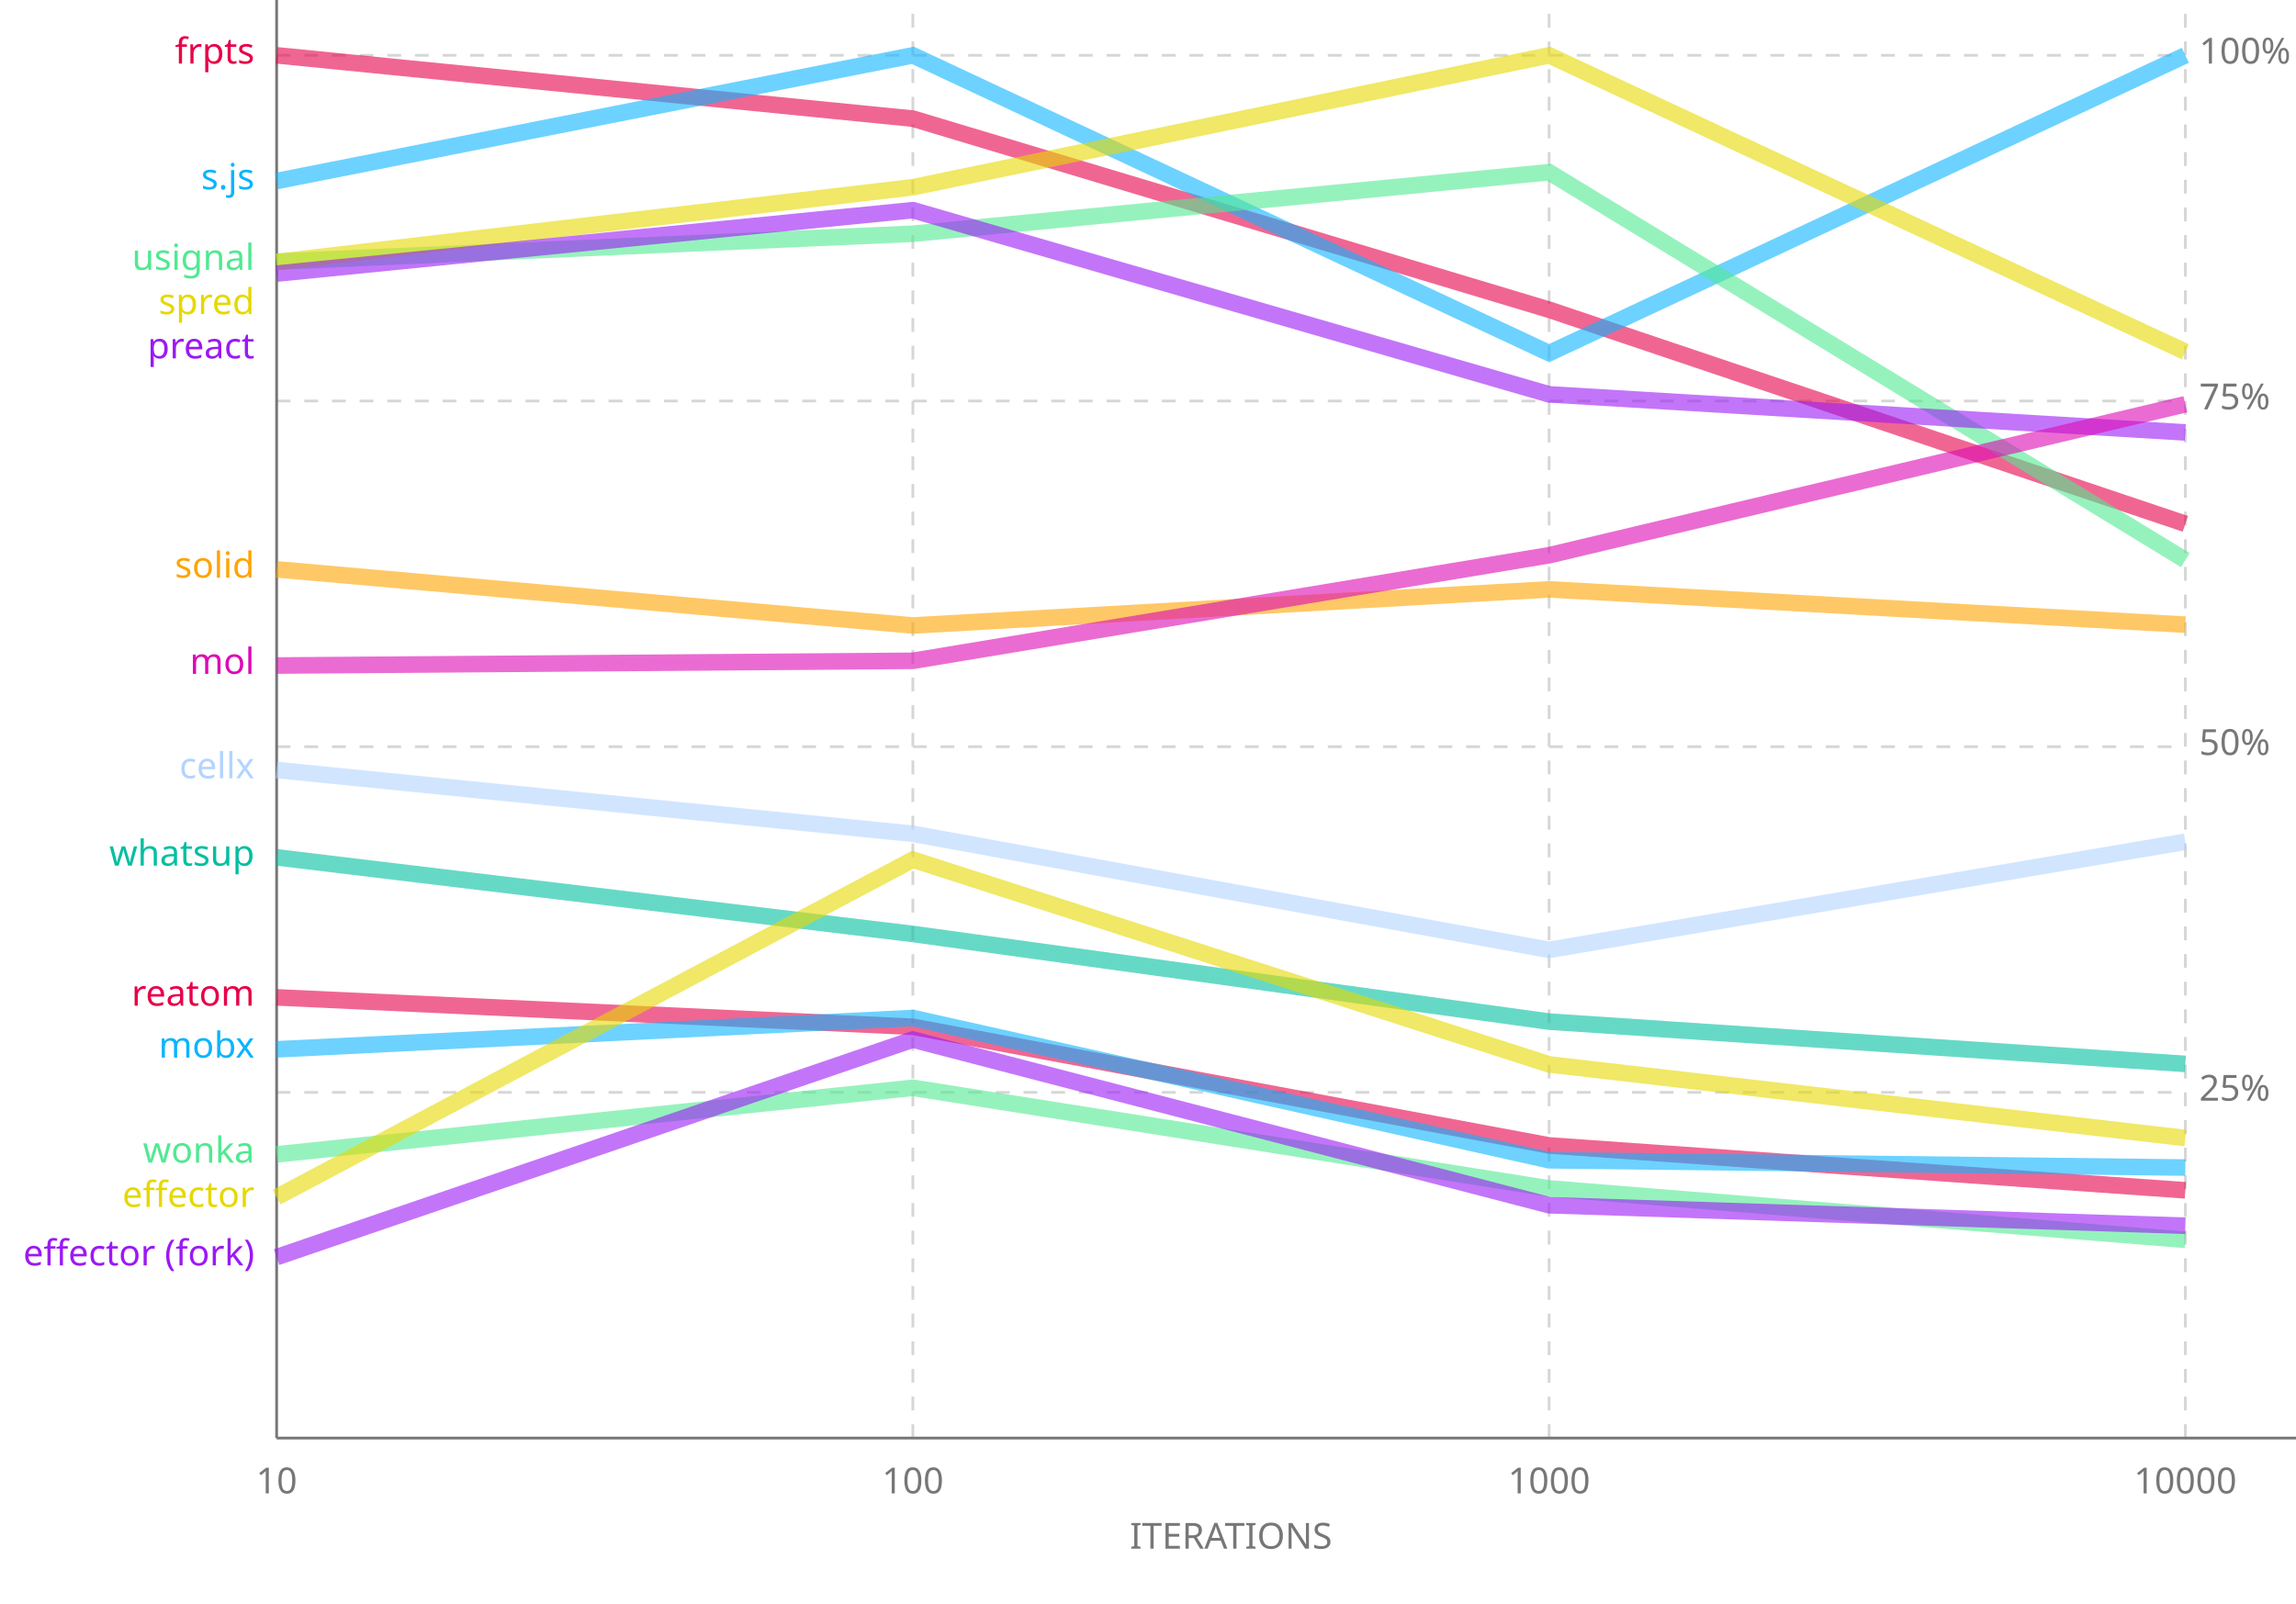
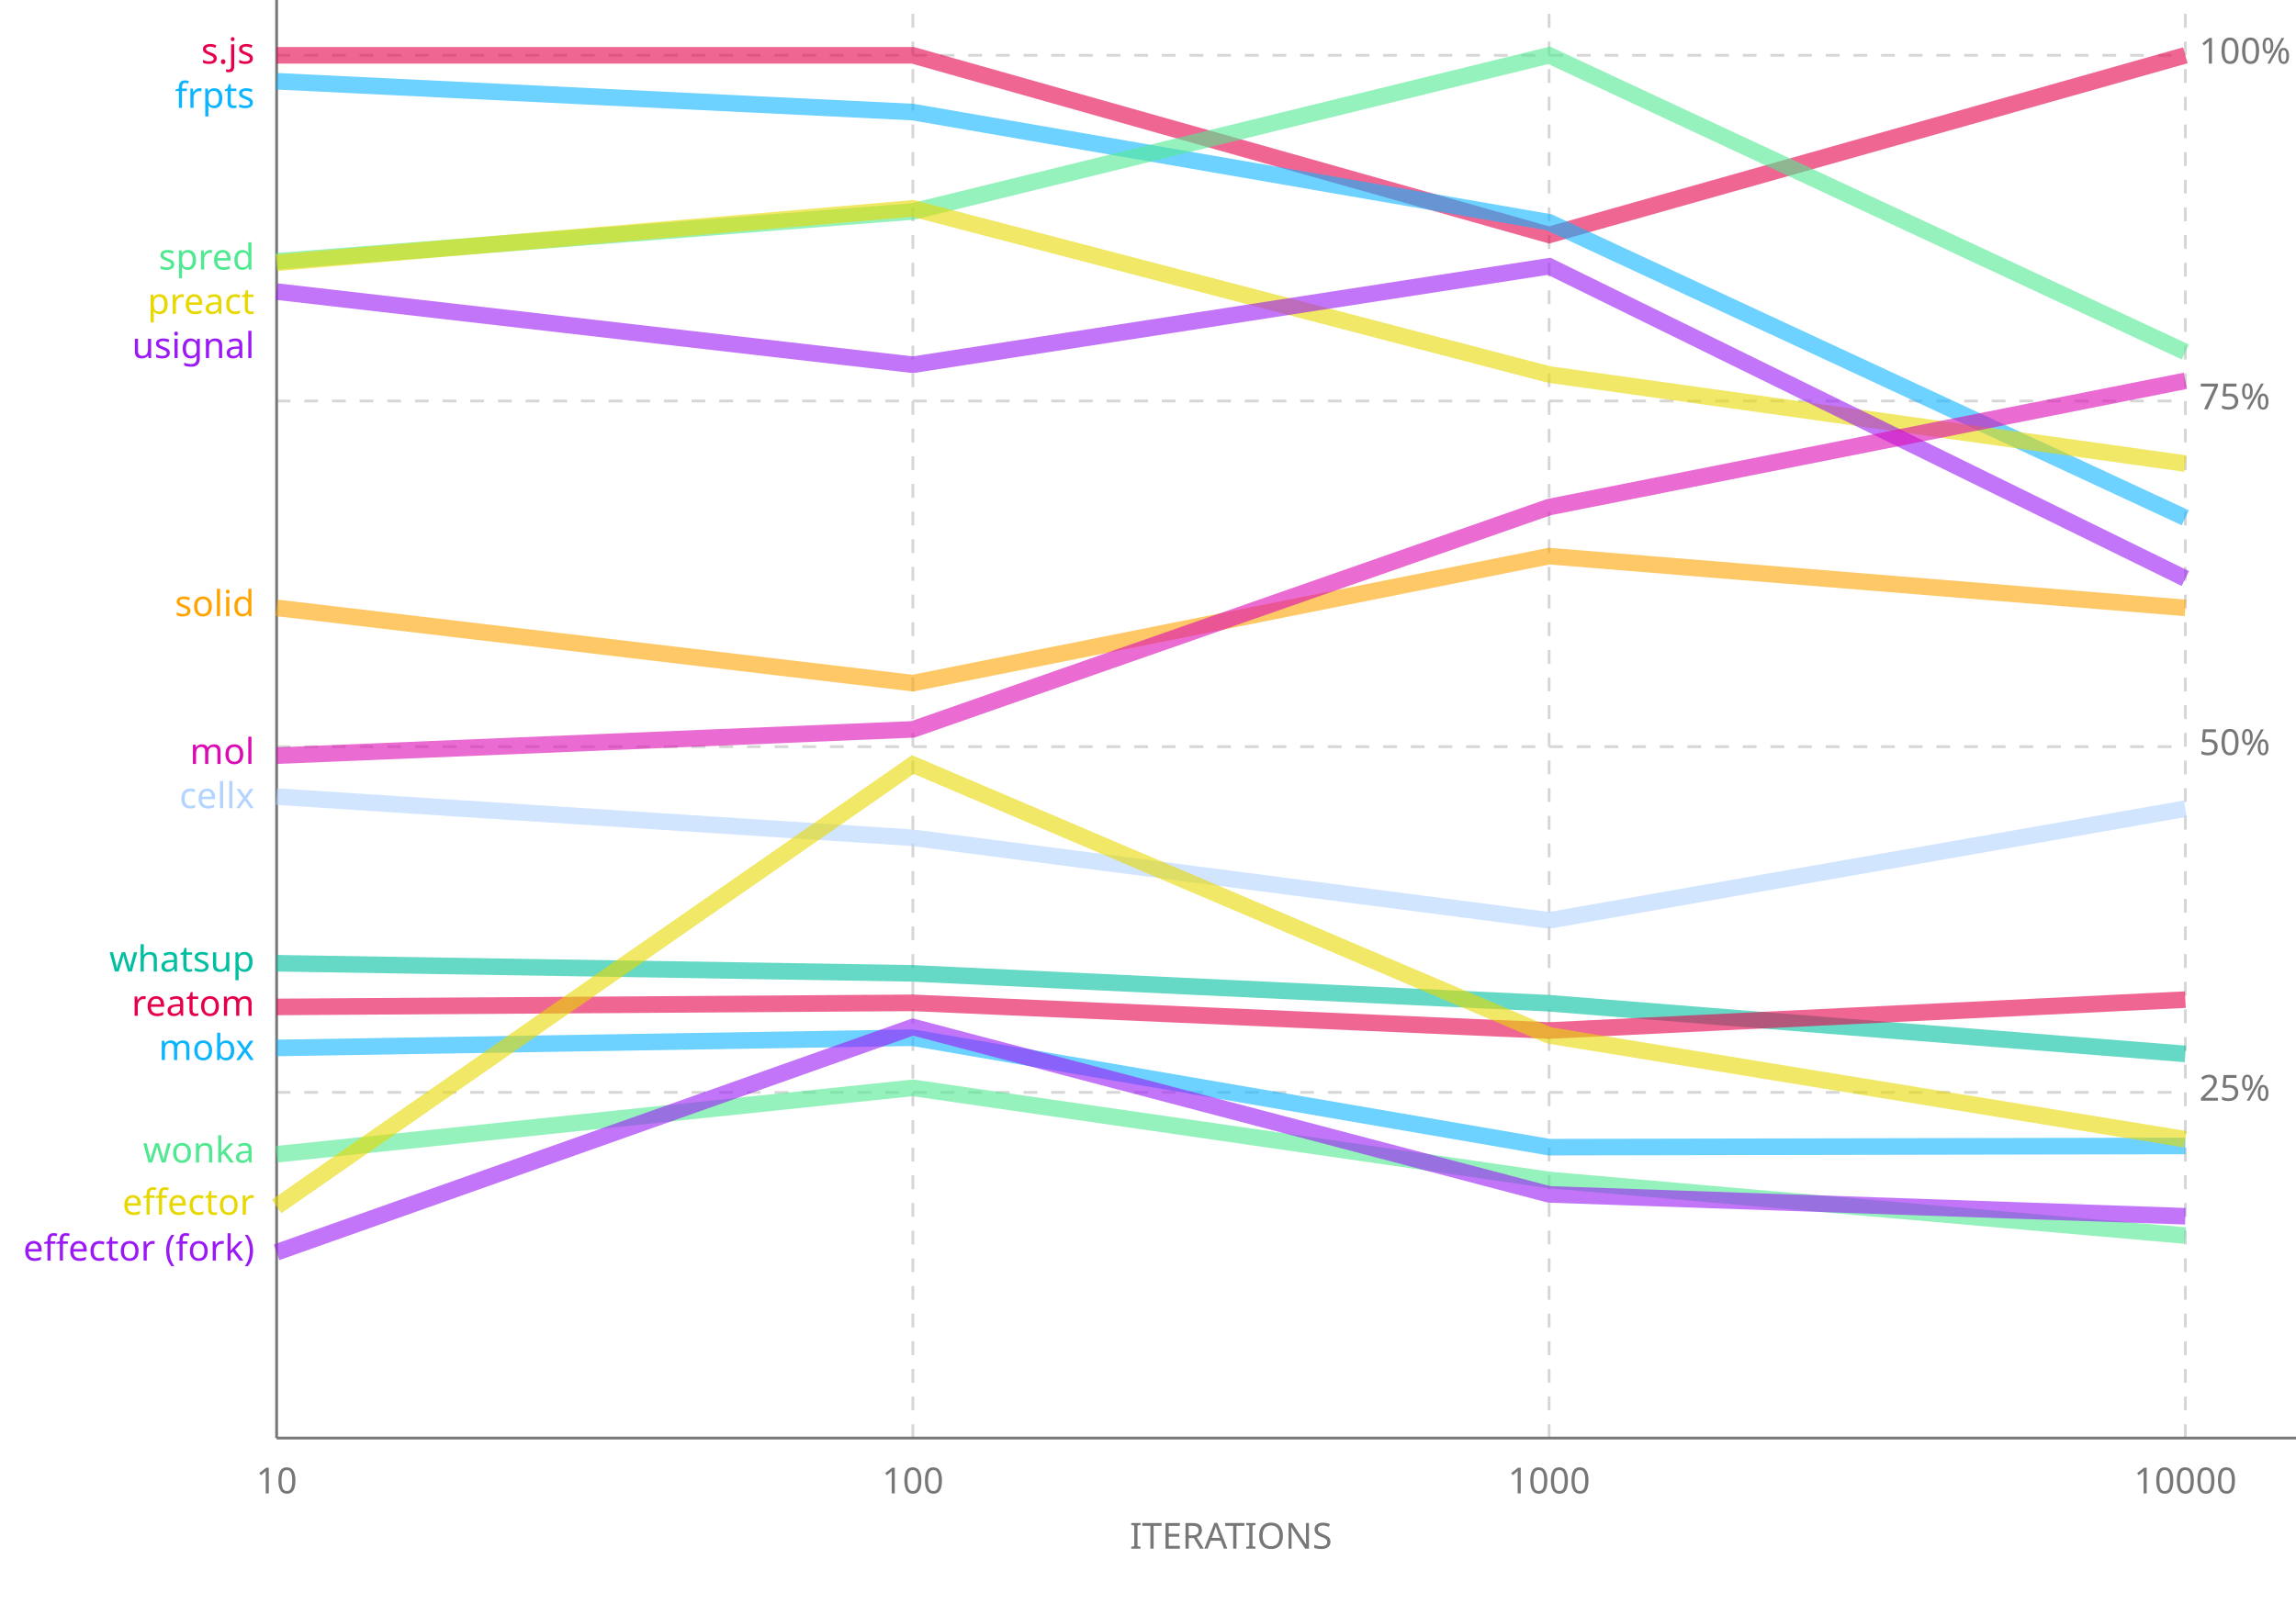
<svg xmlns="http://www.w3.org/2000/svg" id="bench-chart" viewBox="0 0 830 580">
  <style>
    #bench-chart .grid {
      stroke: #777777;
      stroke-width: 1;
    }

    #bench-chart .dashed {
      stroke: #777777;
      opacity: 0.3;
      stroke-width: 1;
      stroke-dasharray: 5, 5;
    }

    #bench-chart .labels {
      fill: #777777;
      font-size: 13px;
      font-family: sans-serif;
    }

    #bench-chart .x-labels {
      text-anchor: middle;
    }

    #bench-chart .y-labels {
      text-anchor: start;
    }

    #bench-chart .lib-label {
      font-size: 13px;
      font-family: sans-serif;
      text-anchor: end;
    }

    #bench-chart .line-med {
      stroke-width: 6;
      opacity: 0.6;
    }
  </style>
  <g class="grid">
    <line x1="100" y1="520" x2="830" y2="520" />
    <line x1="100" y1="520" x2="100" y2="0" />
  </g>
  <g class="dashed">
    <line x1="330" y1="520" x2="330" y2="0" />
    <line x1="560" y1="520" x2="560" y2="0" />
    <line x1="790" y1="520" x2="790" y2="0" />
    <line x1="100" y1="20" x2="790" y2="20" />
    <line x1="100" y1="145" x2="790" y2="145" />
    <line x1="100" y1="270" x2="790" y2="270" />
    <line x1="100" y1="395" x2="790" y2="395" />
  </g>
  <g class="labels x-labels">
    <text x="100" y="540">10</text>
    <text x="330" y="540">100</text>
    <text x="560" y="540">1000</text>
    <text x="790" y="540">10000</text>
    <text x="445" y="560">ITERATIONS</text>
  </g>
  <g class="labels y-labels">
    <text x="795" y="23">100%</text>
    <text x="795" y="148">75%</text>
    <text x="795" y="273">50%</text>
    <text x="795" y="398">25%</text>
  </g>
  <g>
-     <text class="lib-label" x="92" y="23" fill="#e60049">frpts</text>
-     <polyline class="line-med" fill="none" stroke="#e60049" points="100,20 330,42.897 560,111.995 790,189.421" />
+     <text class="lib-label" x="92" y="23" fill="#e60049">s.js</text>
+     <polyline class="line-med" fill="none" stroke="#e60049" points="100,20 330,20 560,84.958 790,20" />
  </g>
  <g>
-     <text class="lib-label" x="92" y="68.454" fill="#0bb4ff">s.js</text>
-     <polyline class="line-med" fill="none" stroke="#0bb4ff" points="100,65.454 330,20 560,127.696 790,20" />
+     <text class="lib-label" x="92" y="39" fill="#0bb4ff">frpts</text>
+     <polyline class="line-med" fill="none" stroke="#0bb4ff" points="100,29.379 330,40.522 560,80.37 790,187.231" />
  </g>
  <g>
-     <text class="lib-label" x="92" y="97.59" fill="#50e991">usignal</text>
-     <polyline class="line-med" fill="none" stroke="#50e991" points="100,94.59 330,84.52 560,62.274 790,202.539" />
+     <text class="lib-label" x="92" y="97.479" fill="#50e991">spred</text>
+     <polyline class="line-med" fill="none" stroke="#50e991" points="100,94.479 330,76.479 560,20 790,127.272" />
  </g>
  <g>
-     <text class="lib-label" x="92" y="113.59" fill="#e6d800">spred</text>
-     <polyline class="line-med" fill="none" stroke="#e6d800" points="100,94.752 330,67.703 560,20 790,127.201" />
+     <text class="lib-label" x="92" y="113.479" fill="#e6d800">preact</text>
+     <polyline class="line-med" fill="none" stroke="#e6d800" points="100,95.019 330,75.349 560,135.425 790,167.634" />
  </g>
  <g>
-     <text class="lib-label" x="92" y="129.59" fill="#9b19f5">preact</text>
-     <polyline class="line-med" fill="none" stroke="#9b19f5" points="100,98.927 330,75.996 560,142.596 790,156.363" />
+     <text class="lib-label" x="92" y="129.479" fill="#9b19f5">usignal</text>
+     <polyline class="line-med" fill="none" stroke="#9b19f5" points="100,105.438 330,131.889 560,96.289 790,209.209" />
  </g>
  <g>
-     <text class="lib-label" x="92" y="208.871" fill="#ffa300">solid</text>
-     <polyline class="line-med" fill="none" stroke="#ffa300" points="100,205.871 330,226.177 560,213.119 790,225.882" />
+     <text class="lib-label" x="92" y="222.785" fill="#ffa300">solid</text>
+     <polyline class="line-med" fill="none" stroke="#ffa300" points="100,219.785 330,247.018 560,201.095 790,219.812" />
  </g>
  <g>
-     <text class="lib-label" x="92" y="243.656" fill="#dc0ab4">mol</text>
-     <polyline class="line-med" fill="none" stroke="#dc0ab4" points="100,240.656 330,238.946 560,200.777 790,146.168" />
+     <text class="lib-label" x="92" y="276.243" fill="#dc0ab4">mol</text>
+     <polyline class="line-med" fill="none" stroke="#dc0ab4" points="100,273.243 330,263.745 560,183.36 790,137.699" />
  </g>
  <g>
-     <text class="lib-label" x="92" y="281.423" fill="#b3d4ff">cellx</text>
-     <polyline class="line-med" fill="none" stroke="#b3d4ff" points="100,278.423 330,301.49 560,343.476 790,304.366" />
+     <text class="lib-label" x="92" y="292.243" fill="#b3d4ff">cellx</text>
+     <polyline class="line-med" fill="none" stroke="#b3d4ff" points="100,288.044 330,302.939 560,332.801 790,292.404" />
  </g>
  <g>
-     <text class="lib-label" x="92" y="313.019" fill="#00bfa0">whatsup</text>
-     <polyline class="line-med" fill="none" stroke="#00bfa0" points="100,310.019 330,337.719 560,369.418 790,384.712" />
+     <text class="lib-label" x="92" y="351.308" fill="#00bfa0">whatsup</text>
+     <polyline class="line-med" fill="none" stroke="#00bfa0" points="100,348.308 330,351.966 560,362.77 790,381.093" />
  </g>
  <g>
-     <text class="lib-label" x="92" y="363.646" fill="#e60049">reatom</text>
-     <polyline class="line-med" fill="none" stroke="#e60049" points="100,360.646 330,371.286 560,414.19 790,430.414" />
+     <text class="lib-label" x="92" y="367.308" fill="#e60049">reatom</text>
+     <polyline class="line-med" fill="none" stroke="#e60049" points="100,364.105 330,362.63 560,372.637 790,361.462" />
  </g>
  <g>
-     <text class="lib-label" x="92" y="382.439" fill="#0bb4ff">mobx</text>
-     <polyline class="line-med" fill="none" stroke="#0bb4ff" points="100,379.439 330,368.11 560,419.552 790,422.182" />
+     <text class="lib-label" x="92" y="383.308" fill="#0bb4ff">mobx</text>
+     <polyline class="line-med" fill="none" stroke="#0bb4ff" points="100,378.937 330,375.234 560,414.812 790,414.374" />
  </g>
  <g>
-     <text class="lib-label" x="92" y="420.415" fill="#50e991">wonka</text>
-     <polyline class="line-med" fill="none" stroke="#50e991" points="100,417.415 330,393.348 560,429.729 790,448.326" />
+     <text class="lib-label" x="92" y="420.382" fill="#50e991">wonka</text>
+     <polyline class="line-med" fill="none" stroke="#50e991" points="100,417.382 330,393.365 560,426.664 790,446.78" />
  </g>
  <g>
-     <text class="lib-label" x="92" y="436.415" fill="#e6d800">effector</text>
-     <polyline class="line-med" fill="none" stroke="#e6d800" points="100,432.887 330,310.85 560,384.888 790,411.501" />
+     <text class="lib-label" x="92" y="439.233" fill="#e6d800">effector</text>
+     <polyline class="line-med" fill="none" stroke="#e6d800" points="100,436.233 330,276.461 560,374.406 790,411.946" />
  </g>
  <g>
-     <text class="lib-label" x="92" y="457.571" fill="#9b19f5">effector (fork)</text>
-     <polyline class="line-med" fill="none" stroke="#9b19f5" points="100,454.571 330,375.914 560,435.809 790,443.224" />
+     <text class="lib-label" x="92" y="455.822" fill="#9b19f5">effector (fork)</text>
+     <polyline class="line-med" fill="none" stroke="#9b19f5" points="100,452.822 330,371.367 560,431.889 790,439.792" />
  </g>
</svg>
